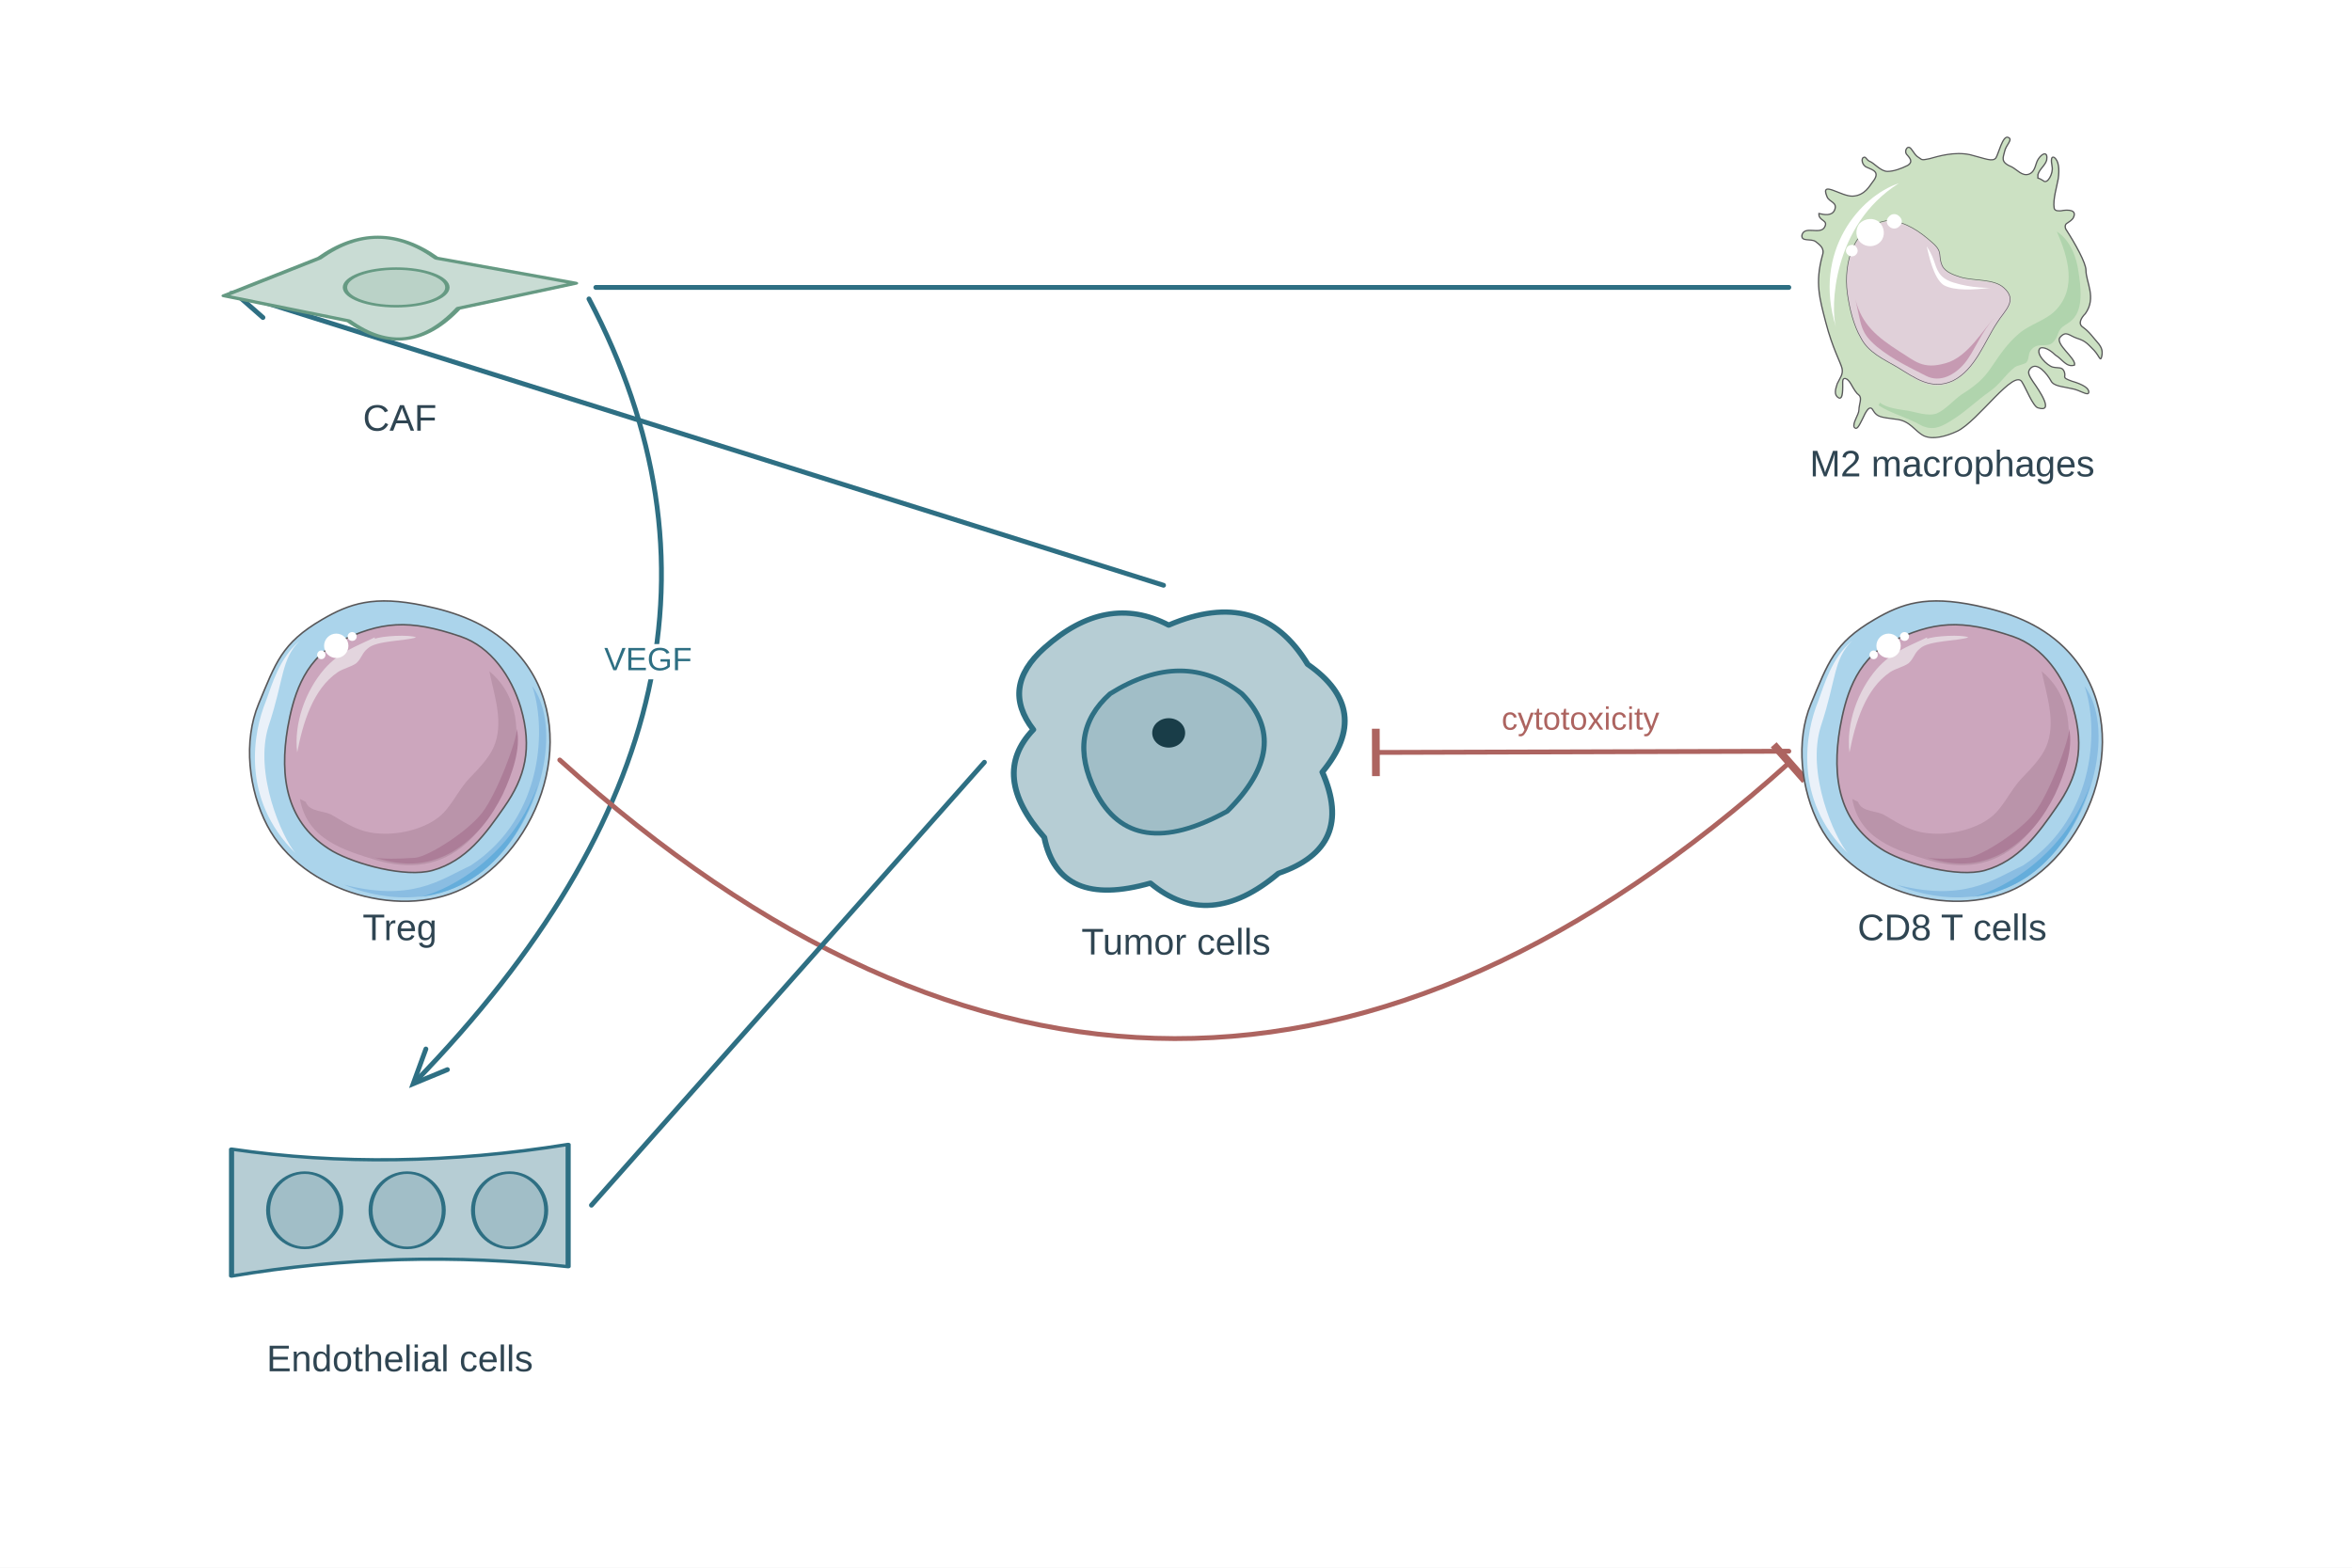
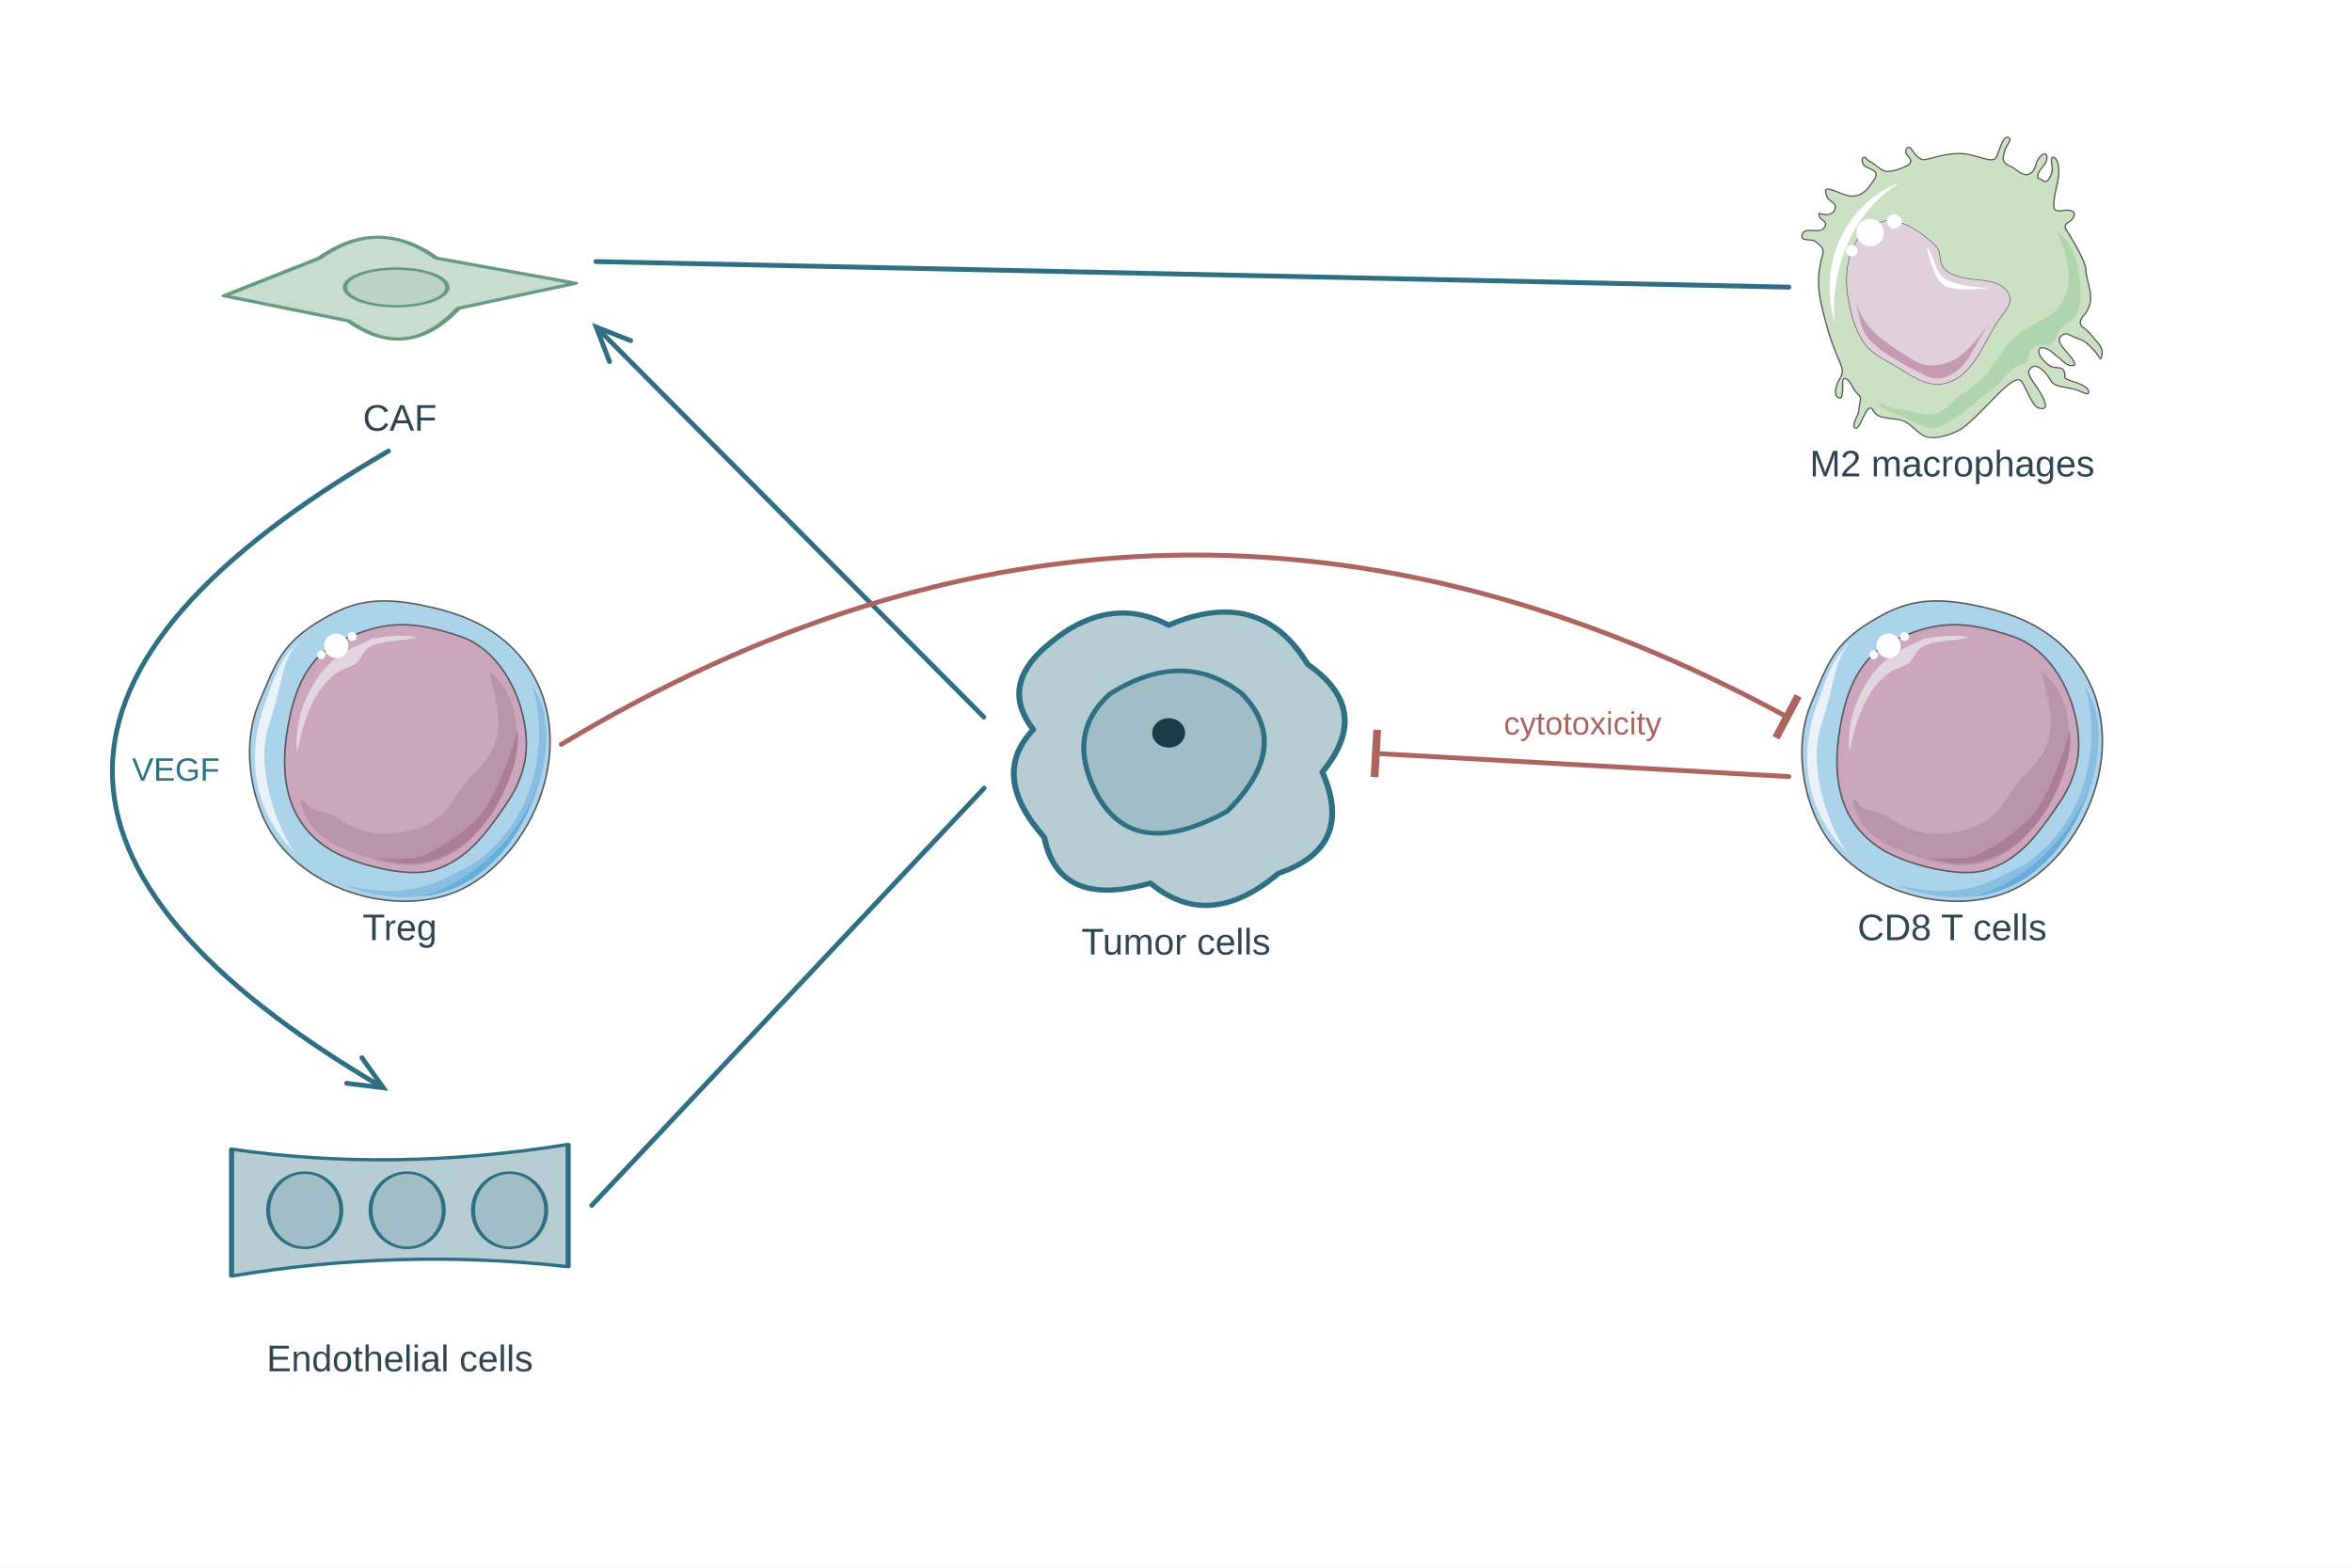
<svg xmlns="http://www.w3.org/2000/svg" width="180.0mm" height="120.0mm" viewBox="0 0 180.0 120.0" data-version="3" data-revision="1">
  <rect width="180.0" height="120.0" fill="#FFFFFF" />
  <g id="layer-compartments" />
  <g id="layer-context" />
  <g id="layer-relations">
    <g data-relation-id="e1" data-relation-type="activates" id="rel-e1">
-       <path fill="none" stroke="#2E6F83" stroke-width="0.37" stroke-linecap="round" stroke-linejoin="round" d="M 89.046 44.8 Q 53.608 33.647 18.169 22.494" data-line-body="true" data-indirect="false" />
-       <path fill="none" stroke="#2E6F83" stroke-width="0.37" stroke-linecap="round" stroke-linejoin="miter" data-endpoint="open-arrow" d="M 20.808 22.128 L 17.993 22.438 L 20.123 24.305" stroke-miterlimit="8" />
+       <path fill="none" stroke="#2E6F83" stroke-width="0.37" stroke-linecap="round" stroke-linejoin="round" d="M 75.295 54.891 Q 60.527 40.029 45.76 25.167" data-line-body="true" data-indirect="false" />
+       <path fill="none" stroke="#2E6F83" stroke-width="0.37" stroke-linecap="round" stroke-linejoin="miter" data-endpoint="open-arrow" d="M 48.266 26.071 L 45.629 25.036 L 46.647 27.679" stroke-miterlimit="8" />
    </g>
    <g data-relation-id="e2" data-relation-type="associates" id="rel-e2">
-       <path fill="none" stroke="#2E6F83" stroke-width="0.37" stroke-linecap="round" stroke-linejoin="round" d="M 45.6 22.0 Q 91.25 22.0 136.9 22.0" data-line-body="true" data-indirect="false" />
+       <path fill="none" stroke="#2E6F83" stroke-width="0.37" stroke-linecap="round" stroke-linejoin="round" d="M 45.6 20.021 Q 91.25 21.0 136.9 21.979" data-line-body="true" data-indirect="false" />
    </g>
    <g data-relation-id="e3" data-relation-type="activates" id="rel-e3">
-       <path fill="none" stroke="#2E6F83" stroke-width="0.37" stroke-linecap="round" stroke-linejoin="round" d="M 45.073 22.881 Q 60.851 52.855 31.755 82.828" data-line-body="true" data-indirect="false" />
-       <path fill="none" stroke="#2E6F83" stroke-width="0.37" stroke-linecap="round" stroke-linejoin="miter" data-endpoint="open-arrow" d="M 32.593 80.297 L 31.622 82.958 L 34.24 81.876" stroke-miterlimit="8" />
-       <rect x="45.638" y="49.3" width="7.924" height="2.7" rx=".3" fill="#FFFFFF" />
-       <text x="49.6" y="51.3" font-size="2.469" font-family="Arial,Microsoft YaHei,sans-serif" fill="#2E6F83" text-anchor="middle" font-weight="400">VEGF</text>
+       <path fill="none" stroke="#2E6F83" stroke-width="0.37" stroke-linecap="round" stroke-linejoin="round" d="M 29.733 34.525 Q -12.252 58.851 29.175 83.177" data-line-body="true" data-indirect="false" />
+       <path fill="none" stroke="#2E6F83" stroke-width="0.37" stroke-linecap="round" stroke-linejoin="miter" data-endpoint="open-arrow" d="M 26.526 82.921 L 29.337 83.267 L 27.693 80.96" stroke-miterlimit="8" />
+       <rect x="9.5" y="57.755" width="7.924" height="2.7" rx=".3" fill="#FFFFFF" />
+       <text x="13.462" y="59.755" font-size="2.469" font-family="Arial,Microsoft YaHei,sans-serif" fill="#2E6F83" text-anchor="middle" font-weight="400">VEGF</text>
    </g>
    <g data-relation-id="e4" data-relation-type="inhibits" id="rel-e4">
-       <path fill="none" stroke="#AD6460" stroke-width="0.37" stroke-linecap="round" stroke-linejoin="round" d="M 42.839 58.174 Q 89.89 100.727 136.941 58.372" data-line-body="true" data-indirect="false" />
-       <path fill="none" stroke="#AD6460" stroke-width="0.593" stroke-linecap="butt" stroke-linejoin="round" data-endpoint="bar" d="M 138.141 59.734 L 135.741 57.011" />
+       <path fill="none" stroke="#AD6460" stroke-width="0.37" stroke-linecap="round" stroke-linejoin="round" d="M 42.955 56.981 Q 89.299 29.084 136.764 54.875" data-line-body="true" data-indirect="false" />
+       <path fill="none" stroke="#AD6460" stroke-width="0.593" stroke-linecap="butt" stroke-linejoin="round" data-endpoint="bar" d="M 135.914 56.479 L 137.614 53.271" />
    </g>
    <g data-relation-id="e5" data-relation-type="inhibits" id="rel-e5">
-       <path fill="none" stroke="#AD6460" stroke-width="0.37" stroke-linecap="round" stroke-linejoin="round" d="M 136.9 57.503 Q 121.098 57.55 105.296 57.596" data-line-body="true" data-indirect="false" />
-       <path fill="none" stroke="#AD6460" stroke-width="0.593" stroke-linecap="butt" stroke-linejoin="round" data-endpoint="bar" d="M 105.291 55.781 L 105.302 59.411" />
-       <rect x="114.312" y="53.85" width="13.276" height="2.7" rx=".3" fill="#FFFFFF" />
-       <text x="120.95" y="55.85" font-size="2.469" font-family="Arial,Microsoft YaHei,sans-serif" fill="#AD6460" text-anchor="middle" font-weight="400">cytotoxicity</text>
+       <path fill="none" stroke="#AD6460" stroke-width="0.37" stroke-linecap="round" stroke-linejoin="round" d="M 136.902 59.444 Q 121.098 58.558 105.294 57.673" data-line-body="true" data-indirect="false" />
+       <path fill="none" stroke="#AD6460" stroke-width="0.593" stroke-linecap="butt" stroke-linejoin="round" data-endpoint="bar" d="M 105.396 55.86 L 105.193 59.485" />
+       <rect x="114.484" y="54.225" width="13.276" height="2.7" rx=".3" fill="#FFFFFF" />
+       <text x="121.122" y="56.225" font-size="2.469" font-family="Arial,Microsoft YaHei,sans-serif" fill="#AD6460" text-anchor="middle" font-weight="400">cytotoxicity</text>
    </g>
    <g data-relation-id="e6" data-relation-type="associates" id="rel-e6">
-       <path fill="none" stroke="#2E6F83" stroke-width="0.37" stroke-linecap="round" stroke-linejoin="round" d="M 45.264 92.252 Q 60.3 75.3 75.336 58.348" data-line-body="true" data-indirect="false" />
+       <path fill="none" stroke="#2E6F83" stroke-width="0.37" stroke-linecap="round" stroke-linejoin="round" d="M 45.285 92.271 Q 60.3 76.3 75.315 60.329" data-line-body="true" data-indirect="false" />
    </g>
  </g>
  <g id="layer-objects">
    <g data-object-id="tumor" data-type="tumor_cell" id="obj-tumor">
      <g data-glyph="tumor" transform="rotate(0.0 90.0 57.6)">
        <g transform="translate(76.0 45.1) scale(0.28 0.25)">
          <path d="M 14 18 Q 31 1 48 11 Q 73 -1 86 23 Q 104 37 90 56 Q 99 79 78 87 Q 59 105 43 90 Q 18 98 14 76 Q -1 57 11 43 Q 2 30 14 18 Z" fill="#b6cdd4" stroke="#2E6F83" stroke-width="1.600" stroke-linecap="round" stroke-linejoin="round" />
          <path d="M 32 32 Q 52 18 68 32 Q 82 48 64 68 Q 38 84 28 62 Q 20 44 32 32 Z" fill="#a1bec7" stroke="#2E6F83" stroke-width="1.400" stroke-linecap="round" stroke-linejoin="round" />
          <ellipse cx="48.00" cy="44.00" rx="4.50" ry="4.50" fill="#193d48" stroke="none" stroke-width="0.000" />
        </g>
      </g>
-       <text x="90" y="73.063" font-size="2.822" font-family="Arial,Microsoft YaHei,sans-serif" fill="#2F4552" text-anchor="middle" font-weight="400" data-label-for="tumor">Tumor cells</text>
+       <text x="90" y="73.063" font-size="2.822" font-family="Arial,Microsoft YaHei,sans-serif" fill="#2F4552" text-anchor="middle" font-weight="400" data-label-for="tumor" stroke="#FFFFFF" stroke-width="0.6" stroke-linejoin="round" stroke-opacity="0.85" paint-order="stroke">Tumor cells</text>
    </g>
    <g data-object-id="caf" data-type="fibroblast" id="obj-caf">
      <g data-glyph="caf" transform="rotate(0.0 30.6 22.0)">
        <g transform="translate(16.6 14.0) scale(0.28 0.16)">
          <path d="M 2 54 L 28 36 Q 44 16 60 36 L 98 48 L 66 60 Q 52 86 36 66 Z" fill="#c9dcd4" stroke="#669A83" stroke-width="1.500" stroke-linecap="round" stroke-linejoin="round" />
          <ellipse cx="49.00" cy="50.00" rx="14.00" ry="9.00" fill="#bad2c7" stroke="#669A83" stroke-width="1.200" />
        </g>
      </g>
-       <text x="30.6" y="32.963" font-size="2.822" font-family="Arial,Microsoft YaHei,sans-serif" fill="#2F4552" text-anchor="middle" font-weight="400" data-label-for="caf">CAF</text>
+       <text x="30.6" y="32.963" font-size="2.822" font-family="Arial,Microsoft YaHei,sans-serif" fill="#2F4552" text-anchor="middle" font-weight="400" data-label-for="caf" stroke="#FFFFFF" stroke-width="0.6" stroke-linejoin="round" stroke-opacity="0.85" paint-order="stroke">CAF</text>
    </g>
    <g data-object-id="m2" data-type="immune_cell" id="obj-m2">
      <g data-glyph="m2" transform="rotate(0.0 149.4 22.0)">
        <g transform="translate(137.9 10.5) scale(0.23 0.23)">
          <g transform="scale(0.6770064 0.626089) translate(-1.216007 -1.597362)">
            <path d="M 146.471,110.693 c -2.318,-2.838 -3.957,-5.677 -7.315,-8.515 c -2,-1.439 -0.64,-4.637 1.359,-6.756 c 5.636,-8.515 0.32,-16.71 0.32,-23.066 c 0,-3.917 -5.317,-14.231 -9.674,-22.027 c -1,-2.118 0,-2.838 0.68,-3.198 c 1.318,-0.72 2.318,-1.439 2.677,-2.478 c 2.32,-4.637 -2.678,-4.637 -5.996,-3.918 c -0.68,0 -2.998,0.36 -3.358,-1.399 c -0.64,-4.637 1.36,-11.393 1.999,-15.63 c 0.68,-4.997 0.36,-9.595 -1.999,-11.353 c -1.32,-0.72 -1.639,1.039 -1,4.957 c 0.68,3.557 -2.318,9.594 -4.317,7.435 c -0.68,-0.32 -1.319,-1.04 -2.318,-1.4 c -0.36,-0.719 -0.36,-1.078 0,-1.798 c 0.32,-2.838 3.638,-4.957 3.997,-7.795 c 1,-4.957 -1.998,-3.918 -3.677,-1.08 c -1.68,2.839 -1.68,7.116 -4.997,8.555 c -3.318,1.4 -5.997,-2.518 -8.675,-3.917 c -5.637,-2.479 -3.998,-4.957 -3.318,-8.156 c 1,-3.557 4.677,-6.755 1.679,-7.475 c -2.679,-1.08 -4.677,8.875 -5.997,10.993 c -1.319,2.159 -4.996,0.36 -12.672,-1.759 c -7.635,-1.759 -15.31,0.72 -19.628,2.12 c -4.677,1.078 -3.998,0 -5.676,-0.68 c -2,-1.08 -3.318,-4.997 -4.318,-5.357 c -1.36,-0.36 -2.678,1.799 -1.679,3.558 c 1.32,1.799 3.998,3.917 0.68,5.676 c -3.358,2.159 -6.676,3.558 -9.994,3.558 c -3.318,0 -6.676,-4.597 -8.315,-5.317 c -1.999,-0.72 -2.359,-2.838 -3.358,-2.118 c -1.32,0.32 -1,3.877 1.679,5.316 c 2.998,1.04 6.676,2.479 2.678,7.796 c -1.359,1.798 -3.358,7.115 -9.354,7.475 c -5.996,0.36 -16.63,-9.234 -12.992,0.36 c 1,2.838 5.357,2.838 3.678,7.076 c -1.32,3.198 -4.997,2.478 -7.316,1.798 c -0.68,4.238 4.637,3.199 2.319,7.436 c -2.319,3.918 -9.675,-1.08 -10.674,3.918 c -1,3.917 4.357,1.758 6.356,3.557 c 2.319,1.76 4.637,3.518 3.318,7.436 c -3.678,14.551 -1.319,23.066 1.68,35.498 c 3.317,13.872 7.315,21.307 7.994,24.506 c 1,3.198 -1,4.957 -1.998,8.155 c -1.36,3.198 -1.68,6.036 0.64,7.475 c 2.358,1.4 1.678,-5.677 1.678,-8.515 c 0,-3.198 2.319,-2.158 3.998,1.04 c 1.679,3.198 2.678,4.997 4.317,6.036 c 1.36,1.08 0,4.997 0,7.835 c 0,2.479 -3.638,7.076 -2.319,8.875 c 1,2.119 2.32,-0.36 3.678,-3.918 c 1.64,-3.917 3.638,-8.155 5.637,-4.597 c 1.679,3.518 3.678,3.518 10.673,4.597 c 7.316,0.72 9.635,6.396 13.992,8.515 c 4.317,2.479 10.633,0.72 16.63,-2.119 c 9.994,-5.316 27.983,-34.099 31.66,-25.904 c 1.64,2.838 5.317,12.752 7.636,13.472 c 8.355,2.838 0.68,-9.594 -1.999,-13.832 c -2.638,-4.277 -2.998,-5.317 -1.639,-7.115 c 3.318,-4.238 8.635,3.198 9.994,6.396 c 1.64,3.198 5.996,3.198 9.994,4.277 c 4.317,0.68 8.315,4.237 8.635,2.119 c 0.36,-2.119 -2.639,-4.278 -8.315,-6.037 c -5.317,-2.118 -2.678,-1.798 -3.678,-4.957 c -1,-3.198 -2.998,-1.798 -5.636,-2.518 c -2.679,-0.68 -8.675,-7.076 -6.357,-9.914 c 0.68,-0.72 3.998,-0.72 7.996,3.558 c 2.998,2.119 4.997,6.716 9.354,5.317 c 0.64,-3.558 -10.354,-11.354 -7.356,-14.911 c 3.358,-3.558 4.358,-0.72 8.675,0.68 c 3.998,1.438 4.997,3.197 7.995,6.395 c 2.639,3.198 2.998,6.037 3.638,3.558 c 1,-2.838 0.36,-4.957 -1.999,-7.795 z" fill="#cce1c3" stroke="none" stroke-width="1.0" />
            <path d="M 44.253,46.092 c -17.67,2.519 -22.706,22.426 -20.667,38.777 c 1,7.795 2.998,17.03 6.636,24.145 c 3.997,7.475 11.673,11.033 18.349,15.27 c 8.315,6.077 16.67,12.793 27.023,7.116 c 11.313,-6.036 15.31,-20.587 21.667,-30.9 c 3.998,-6.397 10.634,-11.754 3.638,-18.51 c -4.997,-4.957 -14.991,-3.198 -21.307,-5.676 c -2.998,-1.08 -7.676,-2.119 -9.035,-6.037 c -2.638,-5.676 0.68,-7.115 -5.317,-12.432 c -5.996,-6.036 -12.672,-10.674 -20.987,-11.753 z" fill="#e0d0d9" stroke="none" stroke-width="1.0" />
            <path d="M 48.89,26.104 C 29.942,32.86 6.276,62.042 17.95,102.538 c -2.68,-9.594 -2,-54.007 30.94,-76.434 z" fill="#ffffff" stroke="none" stroke-width="1.0" />
            <path d="M 38.896,144.153 c 5.997,4.277 13.992,6.396 20.348,10.313 c 6.636,3.878 11.313,0.68 17.31,-3.557 c 5.996,-4.278 10.993,-9.595 16.63,-13.872 c 5.356,-3.878 7.995,-9.234 12.672,-13.152 c 1.32,-1.04 4.317,-1.4 5.676,-2.479 c 1.64,-2.118 0.64,-4.957 2.639,-7.075 c 3.997,-4.637 8.355,0.68 11.673,-5.357 c 1.679,-2.838 1,-3.918 3.318,-6.396 c 1.999,-1.76 4.677,-2.838 6.316,-5.677 c 3.997,-6.036 2.678,-16.71 1.679,-23.785 c -1,-7.836 -3.998,-16.71 -10.634,-21.347 c 5.317,13.152 10.314,30.221 -1,42.294 c -4.676,4.957 -12.352,7.116 -17.349,11.713 c -5.636,4.997 -9.634,11.393 -13.631,17.79 c -3.998,6.715 -8.675,10.633 -14.991,14.91 c -3.678,2.838 -7.995,8.155 -11.993,9.954 c -4.317,1.759 -10.314,-0.72 -14.311,-1.44 c -4.358,-0.719 -10.354,-1.398 -13.672,-4.276 z" fill="#b0d4ad" stroke="none" stroke-width="1.0" />
            <path d="M 27.543,87.907 c 3.038,14.231 2.359,17.43 10.354,24.905 c 7.995,7.115 17.35,11.753 24.345,15.67 c 6.996,3.878 14.352,-0.72 18.989,-6.756 c 4.677,-6.076 8.355,-17.07 14.67,-24.185 c -5.316,5.676 -12.991,20.987 -23.985,24.185 c -11.353,3.558 -14.99,-1.08 -23.026,-6.436 c -10.673,-7.435 -18.309,-14.191 -21.347,-27.383 z" fill="#c69ab2" stroke="none" stroke-width="1.0" />
            <path d="M 62.562,59.604 c 1.36,2.159 2.678,4.997 3.358,7.116 c 1.679,4.997 2.319,9.634 9.674,12.112 c 9.315,3.198 18.31,2.839 18.31,2.839 c -7.996,1.079 -17.67,1.758 -22.987,-1.44 c -4.997,-3.557 -7.356,-15.99 -8.355,-20.627 z" fill="#ffffff" stroke="none" stroke-width="1.0" />
            <path d="M 146.511,110.693 c -2.358,-2.838 -3.997,-5.677 -7.315,-8.195 c -2.359,-1.76 -0.68,-4.957 1.319,-7.076 c 5.636,-8.515 0.32,-16.71 0.32,-23.066 c 0,-3.917 -5.317,-14.231 -9.994,-22.027 c -0.64,-2.118 0.36,-2.838 1,-3.198 c 0.998,-0.72 1.998,-1.439 2.677,-2.478 c 2.32,-4.637 -2.678,-4.637 -5.996,-3.918 c -0.68,0 -2.998,0.36 -3.318,-1.399 c -0.68,-4.637 1.32,-11.393 1.999,-15.63 c 0.64,-4.997 0.32,-9.595 -1.999,-11.353 c -1.36,-0.72 -1.679,1.039 -1,4.957 c 0.64,3.557 -2.358,9.594 -4.357,7.435 c -0.64,-0.32 -1.319,-1.04 -2.638,-1.4 l 0,-1.798 c 0.64,-2.838 3.638,-4.957 4.317,-7.795 c 0.68,-4.598 -1.998,-3.918 -3.997,-0.72 c -1.68,2.479 -1.32,6.756 -4.677,8.195 c -3.318,1.4 -5.997,-2.518 -8.635,-3.917 c -5.677,-2.479 -3.998,-4.957 -3.358,-8.156 c 0.68,-3.557 4.357,-6.396 1.679,-7.475 c -2.679,-1.08 -4.677,8.875 -5.997,10.993 c -1.678,2.159 -4.996,0.36 -12.672,-1.759 c -7.635,-1.759 -15.31,0.72 -19.948,2.12 c -4.357,1.078 -3.678,0.359 -5.356,-0.68 c -2,-1.08 -3.318,-4.997 -4.638,-5.357 c -1,-0.36 -2.358,1.799 -1.359,3.558 c 1.36,1.799 3.678,3.917 0.68,6.036 c -3.318,1.799 -6.996,3.198 -9.994,3.198 c -3.318,0 -6.676,-4.597 -8.675,-5.317 c -1.639,-0.72 -1.999,-2.838 -2.998,-2.118 c -1.32,0.32 -1,4.237 1.679,5.316 c 2.998,1.4 6.676,2.479 2.678,7.796 c -1.359,1.798 -3.678,7.115 -9.674,7.475 c -5.676,0.36 -16.31,-8.875 -12.672,0.36 c 1,2.838 5.357,2.838 3.678,7.076 c -1.32,3.198 -4.997,2.478 -7.676,1.798 c -0.32,4.238 4.997,3.199 2.679,7.436 c -2.319,3.918 -9.675,-1.08 -10.994,3.918 c -0.68,3.917 4.318,1.758 6.676,3.557 c 1.999,1.76 4.637,3.518 3.318,7.436 c -3.678,14.551 -1.319,23.066 1.68,35.498 c 3.317,13.872 7.315,21.307 7.994,24.506 c 0.64,3.198 -1,4.957 -2.358,8.155 c -1,3.198 -1.64,6.036 0.68,7.475 c 2.318,1.4 1.998,-5.677 1.998,-8.515 c 0,-2.838 2.319,-2.158 3.998,1.04 c 1.679,3.198 2.678,4.997 3.997,6.036 c 1.68,1.44 0,4.997 0,7.835 c 0,2.479 -3.318,7.076 -2.318,9.235 c 1.319,1.759 2.318,-0.72 3.997,-4.278 c 1.64,-3.917 3.638,-8.155 5.317,-4.597 c 1.999,3.518 3.678,3.518 10.993,4.597 c 7.316,0.72 9.315,6.396 13.992,8.875 c 4.317,2.119 10.633,0.36 16.31,-2.479 c 10.314,-5.316 28.303,-34.099 31.98,-25.904 c 1.68,2.838 5.317,12.752 7.676,13.472 c 8.315,2.838 0.64,-9.235 -2.359,-13.832 c -2.638,-4.277 -2.638,-5.317 -1.319,-7.115 c 3.318,-3.918 8.315,3.198 9.994,6.396 c 1.32,3.198 5.996,3.198 9.994,4.277 c 4.317,0.68 8.315,4.237 8.675,2.119 c 0.32,-2.119 -2.679,-4.278 -8.355,-6.037 c -5.317,-2.118 -2.639,-1.798 -3.638,-4.957 c -1,-2.878 -2.998,-1.798 -5.676,-2.518 c -2.679,-0.68 -8.675,-7.076 -6.317,-9.914 c 0.64,-0.72 3.638,-0.72 7.636,3.558 c 3.358,2.119 5.356,6.716 9.354,5.317 c 1,-3.558 -9.994,-11.354 -6.996,-14.911 c 2.998,-3.558 4.318,-0.72 8.315,0.68 c 4.318,1.438 5.317,3.197 8.315,6.395 c 2.679,3.198 2.998,6.037 3.678,3.558 c 0.64,-2.838 0.32,-4.957 -1.999,-7.795" fill="none" stroke="#58585a" stroke-width="0.64" />
            <path d="M 44.213,45.772 C 26.543,47.931 21.547,68.16 23.546,84.51 c 1,7.835 2.998,17.07 6.676,23.785 c 3.677,7.836 11.313,11.393 17.989,15.63 c 8.675,5.717 16.67,12.433 27.303,7.117 c 10.994,-6.037 15.35,-20.588 21.667,-30.902 c 3.678,-6.396 10.314,-11.713 3.318,-18.468 c -4.997,-4.957 -14.631,-3.558 -21.307,-5.677 c -2.998,-1.08 -7.316,-2.479 -8.995,-6.036 c -2.318,-5.677 0.68,-7.116 -4.997,-12.433 c -6.316,-6.036 -12.672,-10.673 -20.987,-11.753" fill="none" stroke="#58585a" stroke-width="0.32" />
            <path d="M 30.262,57.765 c -2.679,-2.479 -3.038,-7.116 -0.68,-10.314 c 2.678,-2.838 6.996,-3.198 9.674,-0.68 c 2.679,2.839 2.998,7.436 0.68,10.274 c -2.679,3.198 -6.996,3.198 -9.674,0.72 z m 13.991,-8.595 c -1.679,-1.399 -1.679,-3.877 -0.32,-5.277 c 1.32,-1.799 3.638,-1.799 4.997,-0.36 c 1.64,1.4 1.96,3.878 0.32,5.277 c -1.319,1.76 -3.678,1.76 -4.997,0.36 z M 23.945,64.201 c -1.359,-1.08 -1.359,-2.878 -0.36,-4.317 c 1,-1.08 2.999,-1.48 3.998,-0.36 c 1.32,1.44 1.32,3.238 0.36,4.317 c -1,1.44 -2.998,1.44 -3.998,0.36 z" fill="#ffffff" stroke="none" stroke-width="1.0" />
          </g>
        </g>
      </g>
-       <text x="149.4" y="36.463" font-size="2.822" font-family="Arial,Microsoft YaHei,sans-serif" fill="#2F4552" text-anchor="middle" font-weight="400" data-label-for="m2">M2 macrophages</text>
+       <text x="149.4" y="36.463" font-size="2.822" font-family="Arial,Microsoft YaHei,sans-serif" fill="#2F4552" text-anchor="middle" font-weight="400" data-label-for="m2" stroke="#FFFFFF" stroke-width="0.6" stroke-linejoin="round" stroke-opacity="0.85" paint-order="stroke">M2 macrophages</text>
    </g>
    <g data-object-id="treg" data-type="immune_cell" id="obj-treg">
      <g data-glyph="treg" transform="rotate(0.0 30.6 57.5)">
        <g transform="translate(19.1 46.0) scale(0.23 0.23)">
          <g transform="scale(0.8232197 0.7995776) translate(-3.826539 -2.996134)">
            <path d="M 33.14,10.753 c -16.39,10.114 -18.71,18.11 -25.585,35.26 C 1.48,61.682 3.518,81.63 10.993,96.341 c 14.072,28.223 55.767,40.495 81.63,24.865 c 30.782,-18.43 46.293,-69.358 17.27,-98.5 C 99.82,12.591 87.187,7.674 74.235,4.916 C 54.127,0.6 44.613,4.317 33.14,10.753 z" fill="#abd4eb" stroke="none" stroke-width="1.0" />
            <path d="M 39.416,20.268 c -14.391,7.995 -18.149,23.945 -20.148,35.338 c -3.478,20.868 -0.6,40.216 18.15,51.569 c 9.474,5.517 29.342,11.033 40.295,7.995 c 13.832,-3.997 21.587,-15.35 29.062,-26.424 c 8.355,-12.272 11.513,-24.265 6.636,-41.455 c -3.757,-12.872 -12.072,-25.184 -24.185,-29.462 c -21.027,-7.395 -32.26,-6.436 -49.81,2.439 z" fill="#cca6bd" stroke="none" stroke-width="1.0" />
            <path d="M 24.185,85.388 c 2.879,17.19 18.43,21.507 30.822,25.505 c 13.511,3.957 25.584,2.758 36.538,-7.076 c 17.549,-16.59 30.181,-53.727 9.194,-71.557 c 1.999,10.154 6.036,21.507 1.719,31.661 c -1.999,4.597 -6.036,8.875 -9.474,12.553 c -4.038,4.317 -6.037,8.914 -9.515,13.232 c -5.476,7.355 -17.829,10.713 -26.743,10.114 c -8.075,-0.32 -12.953,-3.678 -18.989,-7.356 c -3.478,-2.479 -9.514,-1.24 -11.233,-5.837 z" fill="#ba94aa" stroke="none" stroke-width="1.0" />
            <path d="M 54.447,18.149 c -8.075,3.998 -14.391,6.156 -20.428,13.232 c -7.475,8.915 -12.392,22.426 -10.953,34.699 c 2.319,-12.273 6.356,-26.424 16.43,-33.46 c 2.279,-1.559 5.437,-2.158 7.476,-3.718 c 2.278,-2.158 2.278,-4.277 4.597,-6.116 c 3.438,-3.398 15.55,-3.078 19.548,-4.637 c -2.559,-1.24 -14.072,-0.6 -16.67,0.64 z" fill="#e3d5de" stroke="none" stroke-width="1.0" />
            <path d="M 40.655,120.727 c 0.32,0 0.6,0.28 1.16,0.28 c 12.072,5.556 38.256,11.353 58.964,-7.956 c 21.587,-19.987 29.342,-58.044 17.27,-74.634 c 5.476,15.99 5.476,54.047 -24.746,74.634 c -12.632,6.117 -24.145,15.631 -52.648,7.676 z" fill="#8abde2" stroke="none" stroke-width="1.0" />
            <path d="M 24.185,19.468 c -8.355,7.356 -11.233,18.11 -13.831,25.465 C 5.477,57.205 -0.04,85.388 22.466,108.055 c -5.476,-6.437 -16.99,-33.38 -10.953,-53.008 c 6.356,-19.628 4.917,-27.584 12.672,-35.579 z" fill="#eaf1f9" stroke="none" stroke-width="1.0" />
            <path d="M 120.287,79.592 c -2.279,7.995 -13.752,42.934 -47.97,46.612 c 7.754,-1.2 36.497,-13.792 47.97,-46.612 z" fill="#65addb" stroke="none" stroke-width="1.0" />
            <path d="M 52.968,109.294 c 12.073,4.277 22.146,4.277 32.78,-1.84 c 10.314,-6.435 16.07,-15.03 20.388,-23.905 c 3.997,-8.874 7.435,-19.308 5.716,-27.303 c 0,4.917 -8.035,26.984 -14.071,34.979 c -6.037,7.955 -21.547,18.069 -26.984,18.668 c -5.157,0.32 -14.95,0.92 -17.83,-0.6 z" fill="#ac7d98" stroke="none" stroke-width="1.0" />
            <path d="M 39.416,20.268 c -14.391,7.995 -18.149,23.945 -20.148,35.338 c -3.478,20.868 -0.6,40.216 18.15,51.569 c 9.474,5.517 29.342,11.033 40.295,7.995 c 13.832,-3.997 21.587,-15.35 29.062,-26.424 c 8.355,-12.272 11.513,-24.265 6.636,-41.455 c -3.757,-12.872 -12.072,-25.184 -24.185,-29.462 c -21.027,-7.395 -32.26,-6.436 -49.81,2.439" fill="none" stroke="#585759" stroke-width="0.64" />
            <path d="M 33.1,10.753 c -16.39,9.835 -18.709,18.11 -25.585,35.02 c -6.356,15.67 -4.037,35.937 3.438,50.689 c 14.112,27.943 55.807,40.215 81.67,24.864 c 30.782,-18.428 46.293,-69.397 17.27,-98.9 C 99.82,12.273 87.187,7.676 74.235,4.917 C 54.087,0.6 44.333,3.997 33.1,10.753" fill="none" stroke="#585759" stroke-width="0.64" />
            <path d="M 33.94,21.667 c 0,-2.798 2.238,-5.077 4.916,-5.077 c 2.719,0 4.917,2.279 4.917,5.077 c 0,2.838 -2.198,5.077 -4.917,5.077 c -2.678,0 -4.917,-2.239 -4.917,-5.077 z m 9.514,-3.877 c 0,-1 0.84,-1.84 1.839,-1.84 c 1.039,0 1.838,0.84 1.838,1.84 c 0,1.039 -0.8,1.838 -1.838,1.838 c -1,0 -1.84,-0.8 -1.84,-1.839 z m -12.313,7.635 c 0,-0.96 0.76,-1.8 1.68,-1.8 c 0.959,0 1.678,0.84 1.678,1.8 c 0,0.999 -0.72,1.799 -1.679,1.799 c -0.92,0 -1.679,-0.8 -1.679,-1.8 z" fill="#ffffff" stroke="none" stroke-width="1.0" />
          </g>
        </g>
      </g>
-       <text x="30.6" y="71.963" font-size="2.822" font-family="Arial,Microsoft YaHei,sans-serif" fill="#2F4552" text-anchor="middle" font-weight="400" data-label-for="treg">Treg</text>
+       <text x="30.6" y="71.963" font-size="2.822" font-family="Arial,Microsoft YaHei,sans-serif" fill="#2F4552" text-anchor="middle" font-weight="400" data-label-for="treg" stroke="#FFFFFF" stroke-width="0.6" stroke-linejoin="round" stroke-opacity="0.85" paint-order="stroke">Treg</text>
    </g>
    <g data-object-id="cd8" data-type="immune_cell" id="obj-cd8">
      <g data-glyph="cd8" transform="rotate(0.0 149.4 57.5)">
        <g transform="translate(137.9 46.0) scale(0.23 0.23)">
          <g transform="scale(0.8232197 0.7995776) translate(-3.826539 -2.996134)">
            <path d="M 33.14,10.753 c -16.39,10.114 -18.71,18.11 -25.585,35.26 C 1.48,61.682 3.518,81.63 10.993,96.341 c 14.072,28.223 55.767,40.495 81.63,24.865 c 30.782,-18.43 46.293,-69.358 17.27,-98.5 C 99.82,12.591 87.187,7.674 74.235,4.916 C 54.127,0.6 44.613,4.317 33.14,10.753 z" fill="#abd4eb" stroke="none" stroke-width="1.0" />
            <path d="M 39.416,20.268 c -14.391,7.995 -18.149,23.945 -20.148,35.338 c -3.478,20.868 -0.6,40.216 18.15,51.569 c 9.474,5.517 29.342,11.033 40.295,7.995 c 13.832,-3.997 21.587,-15.35 29.062,-26.424 c 8.355,-12.272 11.513,-24.265 6.636,-41.455 c -3.757,-12.872 -12.072,-25.184 -24.185,-29.462 c -21.027,-7.395 -32.26,-6.436 -49.81,2.439 z" fill="#cca6bd" stroke="none" stroke-width="1.0" />
            <path d="M 24.185,85.388 c 2.879,17.19 18.43,21.507 30.822,25.505 c 13.511,3.957 25.584,2.758 36.538,-7.076 c 17.549,-16.59 30.181,-53.727 9.194,-71.557 c 1.999,10.154 6.036,21.507 1.719,31.661 c -1.999,4.597 -6.036,8.875 -9.474,12.553 c -4.038,4.317 -6.037,8.914 -9.515,13.232 c -5.476,7.355 -17.829,10.713 -26.743,10.114 c -8.075,-0.32 -12.953,-3.678 -18.989,-7.356 c -3.478,-2.479 -9.514,-1.24 -11.233,-5.837 z" fill="#ba94aa" stroke="none" stroke-width="1.0" />
            <path d="M 54.447,18.149 c -8.075,3.998 -14.391,6.156 -20.428,13.232 c -7.475,8.915 -12.392,22.426 -10.953,34.699 c 2.319,-12.273 6.356,-26.424 16.43,-33.46 c 2.279,-1.559 5.437,-2.158 7.476,-3.718 c 2.278,-2.158 2.278,-4.277 4.597,-6.116 c 3.438,-3.398 15.55,-3.078 19.548,-4.637 c -2.559,-1.24 -14.072,-0.6 -16.67,0.64 z" fill="#e3d5de" stroke="none" stroke-width="1.0" />
            <path d="M 40.655,120.727 c 0.32,0 0.6,0.28 1.16,0.28 c 12.072,5.556 38.256,11.353 58.964,-7.956 c 21.587,-19.987 29.342,-58.044 17.27,-74.634 c 5.476,15.99 5.476,54.047 -24.746,74.634 c -12.632,6.117 -24.145,15.631 -52.648,7.676 z" fill="#8abde2" stroke="none" stroke-width="1.0" />
            <path d="M 24.185,19.468 c -8.355,7.356 -11.233,18.11 -13.831,25.465 C 5.477,57.205 -0.04,85.388 22.466,108.055 c -5.476,-6.437 -16.99,-33.38 -10.953,-53.008 c 6.356,-19.628 4.917,-27.584 12.672,-35.579 z" fill="#eaf1f9" stroke="none" stroke-width="1.0" />
            <path d="M 120.287,79.592 c -2.279,7.995 -13.752,42.934 -47.97,46.612 c 7.754,-1.2 36.497,-13.792 47.97,-46.612 z" fill="#65addb" stroke="none" stroke-width="1.0" />
            <path d="M 52.968,109.294 c 12.073,4.277 22.146,4.277 32.78,-1.84 c 10.314,-6.435 16.07,-15.03 20.388,-23.905 c 3.997,-8.874 7.435,-19.308 5.716,-27.303 c 0,4.917 -8.035,26.984 -14.071,34.979 c -6.037,7.955 -21.547,18.069 -26.984,18.668 c -5.157,0.32 -14.95,0.92 -17.83,-0.6 z" fill="#ac7d98" stroke="none" stroke-width="1.0" />
            <path d="M 39.416,20.268 c -14.391,7.995 -18.149,23.945 -20.148,35.338 c -3.478,20.868 -0.6,40.216 18.15,51.569 c 9.474,5.517 29.342,11.033 40.295,7.995 c 13.832,-3.997 21.587,-15.35 29.062,-26.424 c 8.355,-12.272 11.513,-24.265 6.636,-41.455 c -3.757,-12.872 -12.072,-25.184 -24.185,-29.462 c -21.027,-7.395 -32.26,-6.436 -49.81,2.439" fill="none" stroke="#585759" stroke-width="0.64" />
            <path d="M 33.1,10.753 c -16.39,9.835 -18.709,18.11 -25.585,35.02 c -6.356,15.67 -4.037,35.937 3.438,50.689 c 14.112,27.943 55.807,40.215 81.67,24.864 c 30.782,-18.428 46.293,-69.397 17.27,-98.9 C 99.82,12.273 87.187,7.676 74.235,4.917 C 54.087,0.6 44.333,3.997 33.1,10.753" fill="none" stroke="#585759" stroke-width="0.64" />
            <path d="M 33.94,21.667 c 0,-2.798 2.238,-5.077 4.916,-5.077 c 2.719,0 4.917,2.279 4.917,5.077 c 0,2.838 -2.198,5.077 -4.917,5.077 c -2.678,0 -4.917,-2.239 -4.917,-5.077 z m 9.514,-3.877 c 0,-1 0.84,-1.84 1.839,-1.84 c 1.039,0 1.838,0.84 1.838,1.84 c 0,1.039 -0.8,1.838 -1.838,1.838 c -1,0 -1.84,-0.8 -1.84,-1.839 z m -12.313,7.635 c 0,-0.96 0.76,-1.8 1.68,-1.8 c 0.959,0 1.678,0.84 1.678,1.8 c 0,0.999 -0.72,1.799 -1.679,1.799 c -0.92,0 -1.679,-0.8 -1.679,-1.8 z" fill="#ffffff" stroke="none" stroke-width="1.0" />
          </g>
        </g>
      </g>
-       <text x="149.4" y="71.963" font-size="2.822" font-family="Arial,Microsoft YaHei,sans-serif" fill="#2F4552" text-anchor="middle" font-weight="400" data-label-for="cd8">CD8 T cells</text>
+       <text x="149.4" y="71.963" font-size="2.822" font-family="Arial,Microsoft YaHei,sans-serif" fill="#2F4552" text-anchor="middle" font-weight="400" data-label-for="cd8" stroke="#FFFFFF" stroke-width="0.6" stroke-linejoin="round" stroke-opacity="0.85" paint-order="stroke">CD8 T cells</text>
    </g>
    <g data-object-id="endo" data-type="endothelial" id="obj-endo">
      <g data-glyph="endo" transform="rotate(0.0 30.6 93.0)">
        <g transform="translate(16.6 84.0) scale(0.28 0.18)">
          <path d="M 4 22 Q 48 32 96 20 L 96 72 Q 50 64 4 76 Z" fill="#b6cdd4" stroke="#2E6F83" stroke-width="1.400" stroke-linecap="round" stroke-linejoin="round" />
          <ellipse cx="24.00" cy="48.00" rx="10.00" ry="16.00" fill="#a1bec7" stroke="#2E6F83" stroke-width="1.100" />
          <ellipse cx="52.00" cy="48.00" rx="10.00" ry="16.00" fill="#a1bec7" stroke="#2E6F83" stroke-width="1.100" />
          <ellipse cx="80.00" cy="48.00" rx="10.00" ry="16.00" fill="#a1bec7" stroke="#2E6F83" stroke-width="1.100" />
        </g>
      </g>
-       <text x="30.6" y="104.963" font-size="2.822" font-family="Arial,Microsoft YaHei,sans-serif" fill="#2F4552" text-anchor="middle" font-weight="400" data-label-for="endo">Endothelial cells</text>
+       <text x="30.6" y="104.963" font-size="2.822" font-family="Arial,Microsoft YaHei,sans-serif" fill="#2F4552" text-anchor="middle" font-weight="400" data-label-for="endo" stroke="#FFFFFF" stroke-width="0.6" stroke-linejoin="round" stroke-opacity="0.85" paint-order="stroke">Endothelial cells</text>
    </g>
  </g>
  <g id="layer-callouts" />
</svg>
